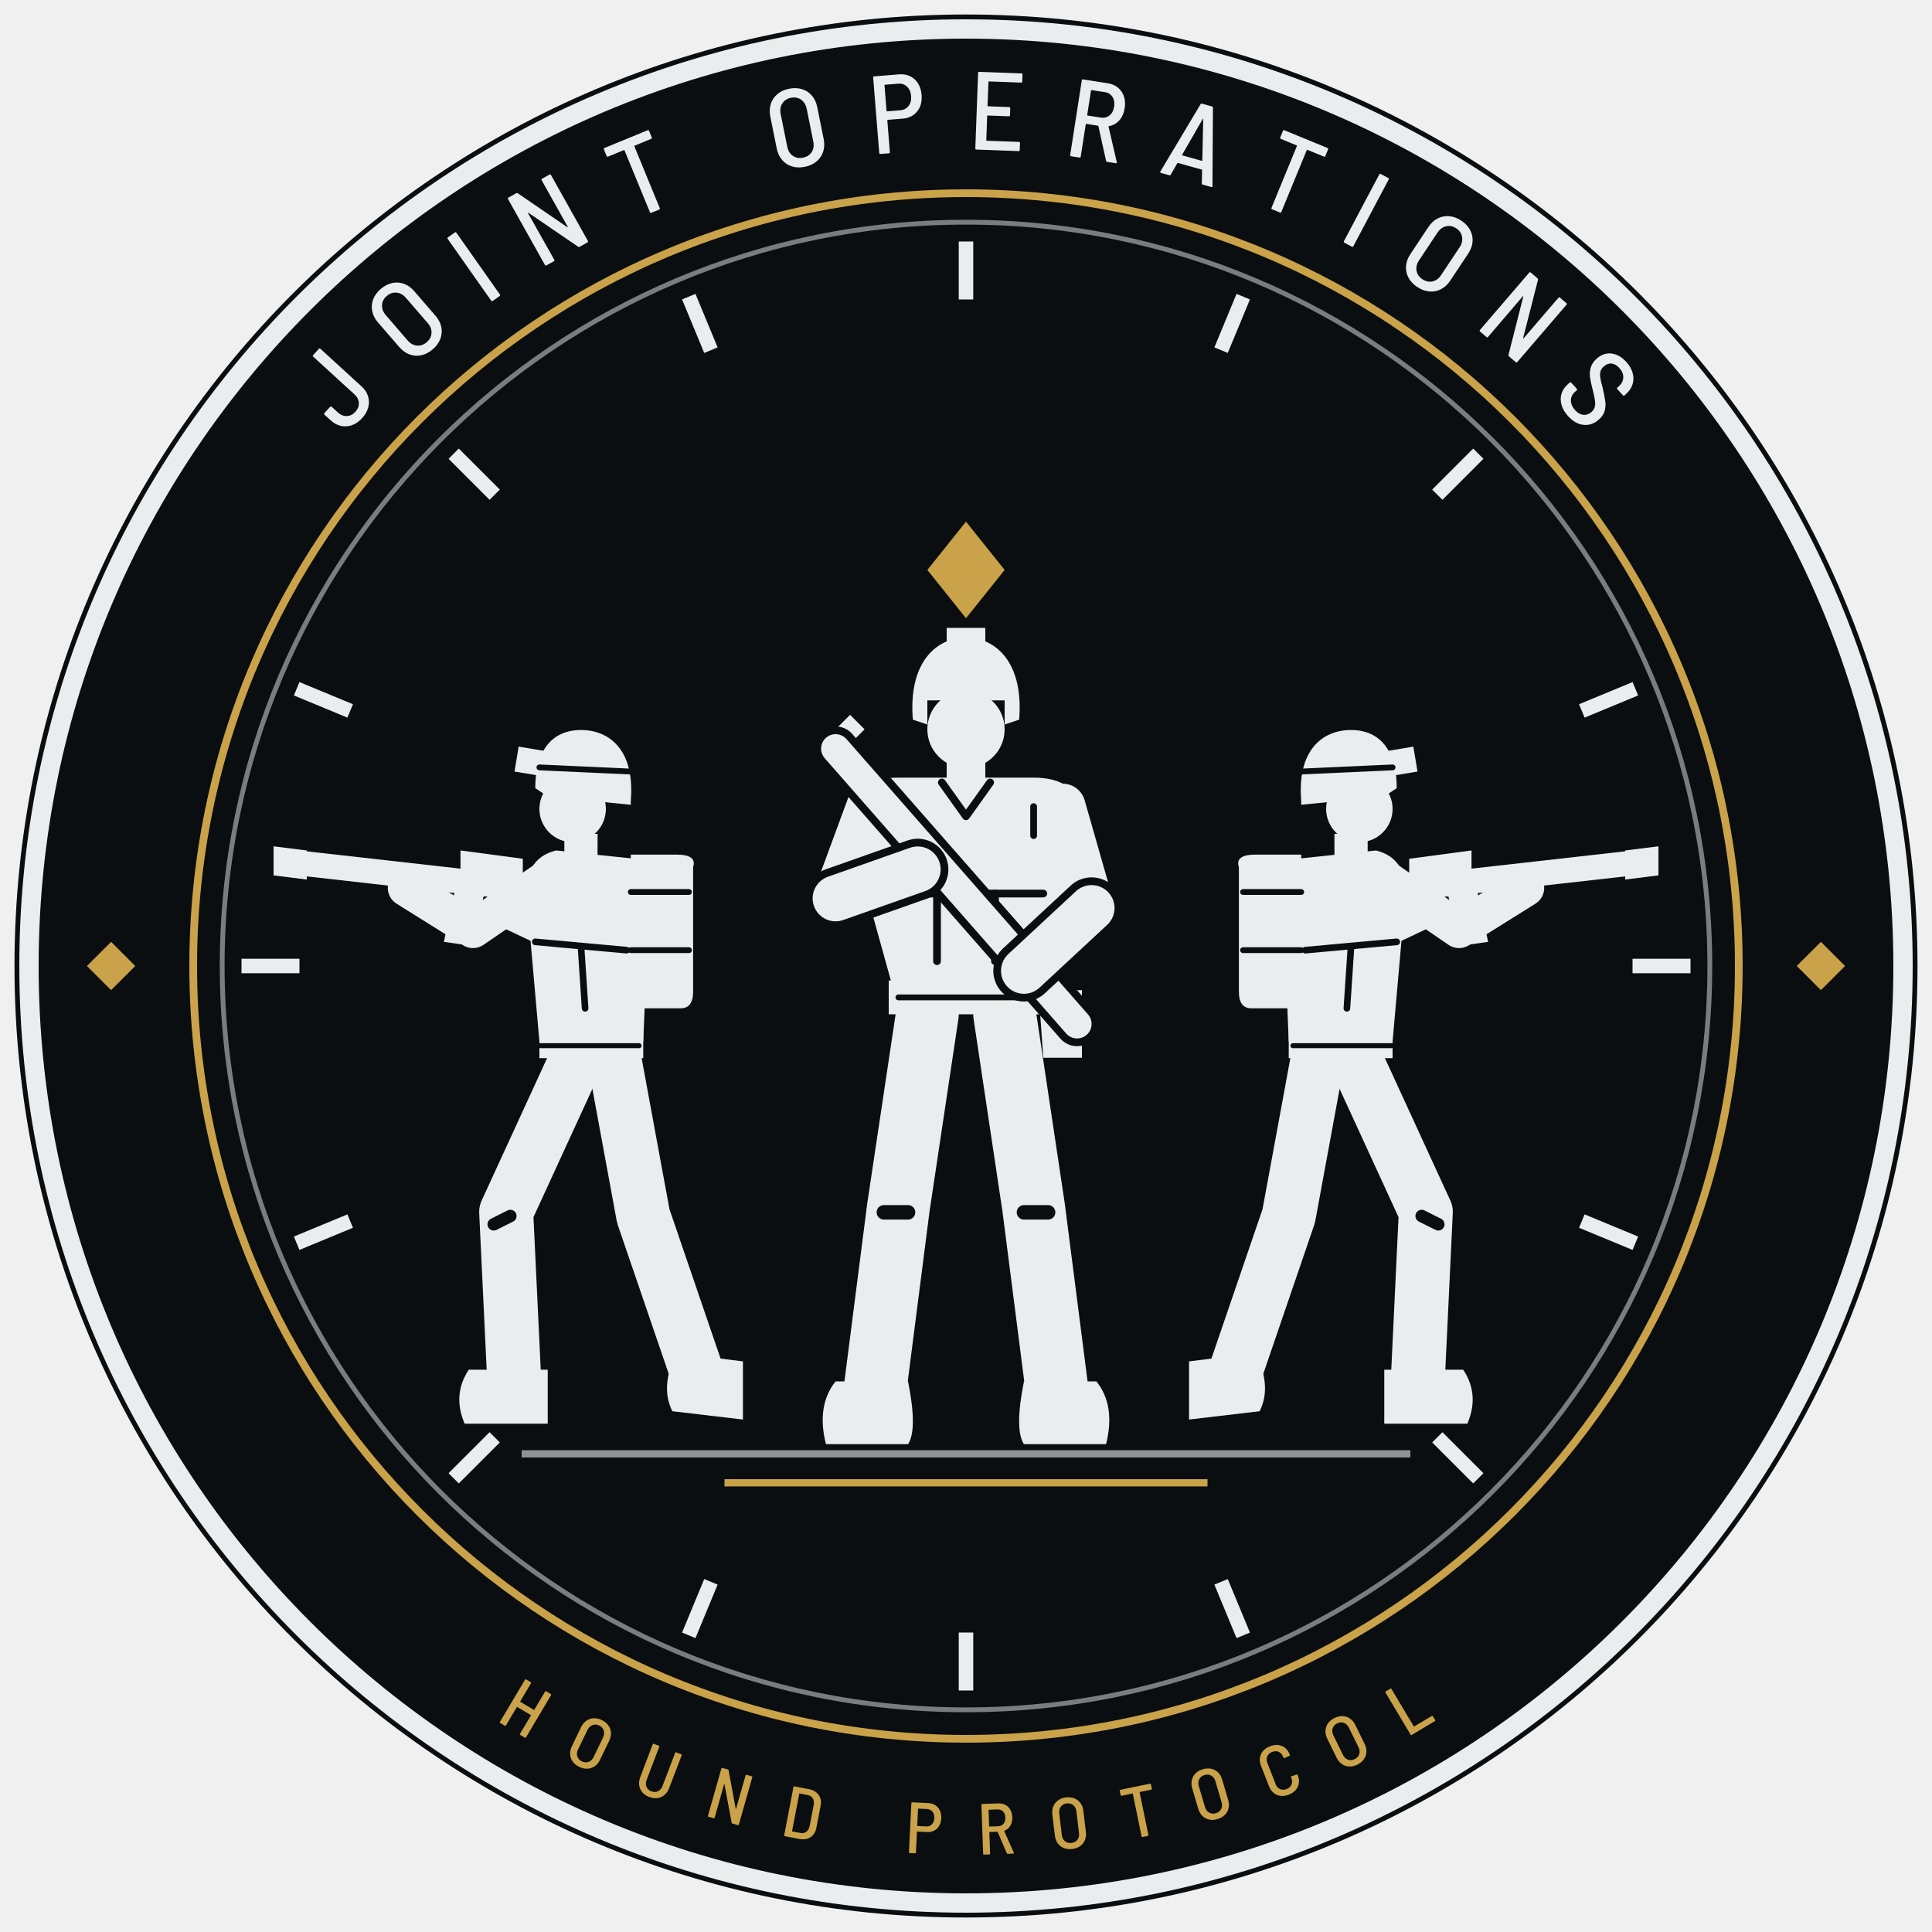
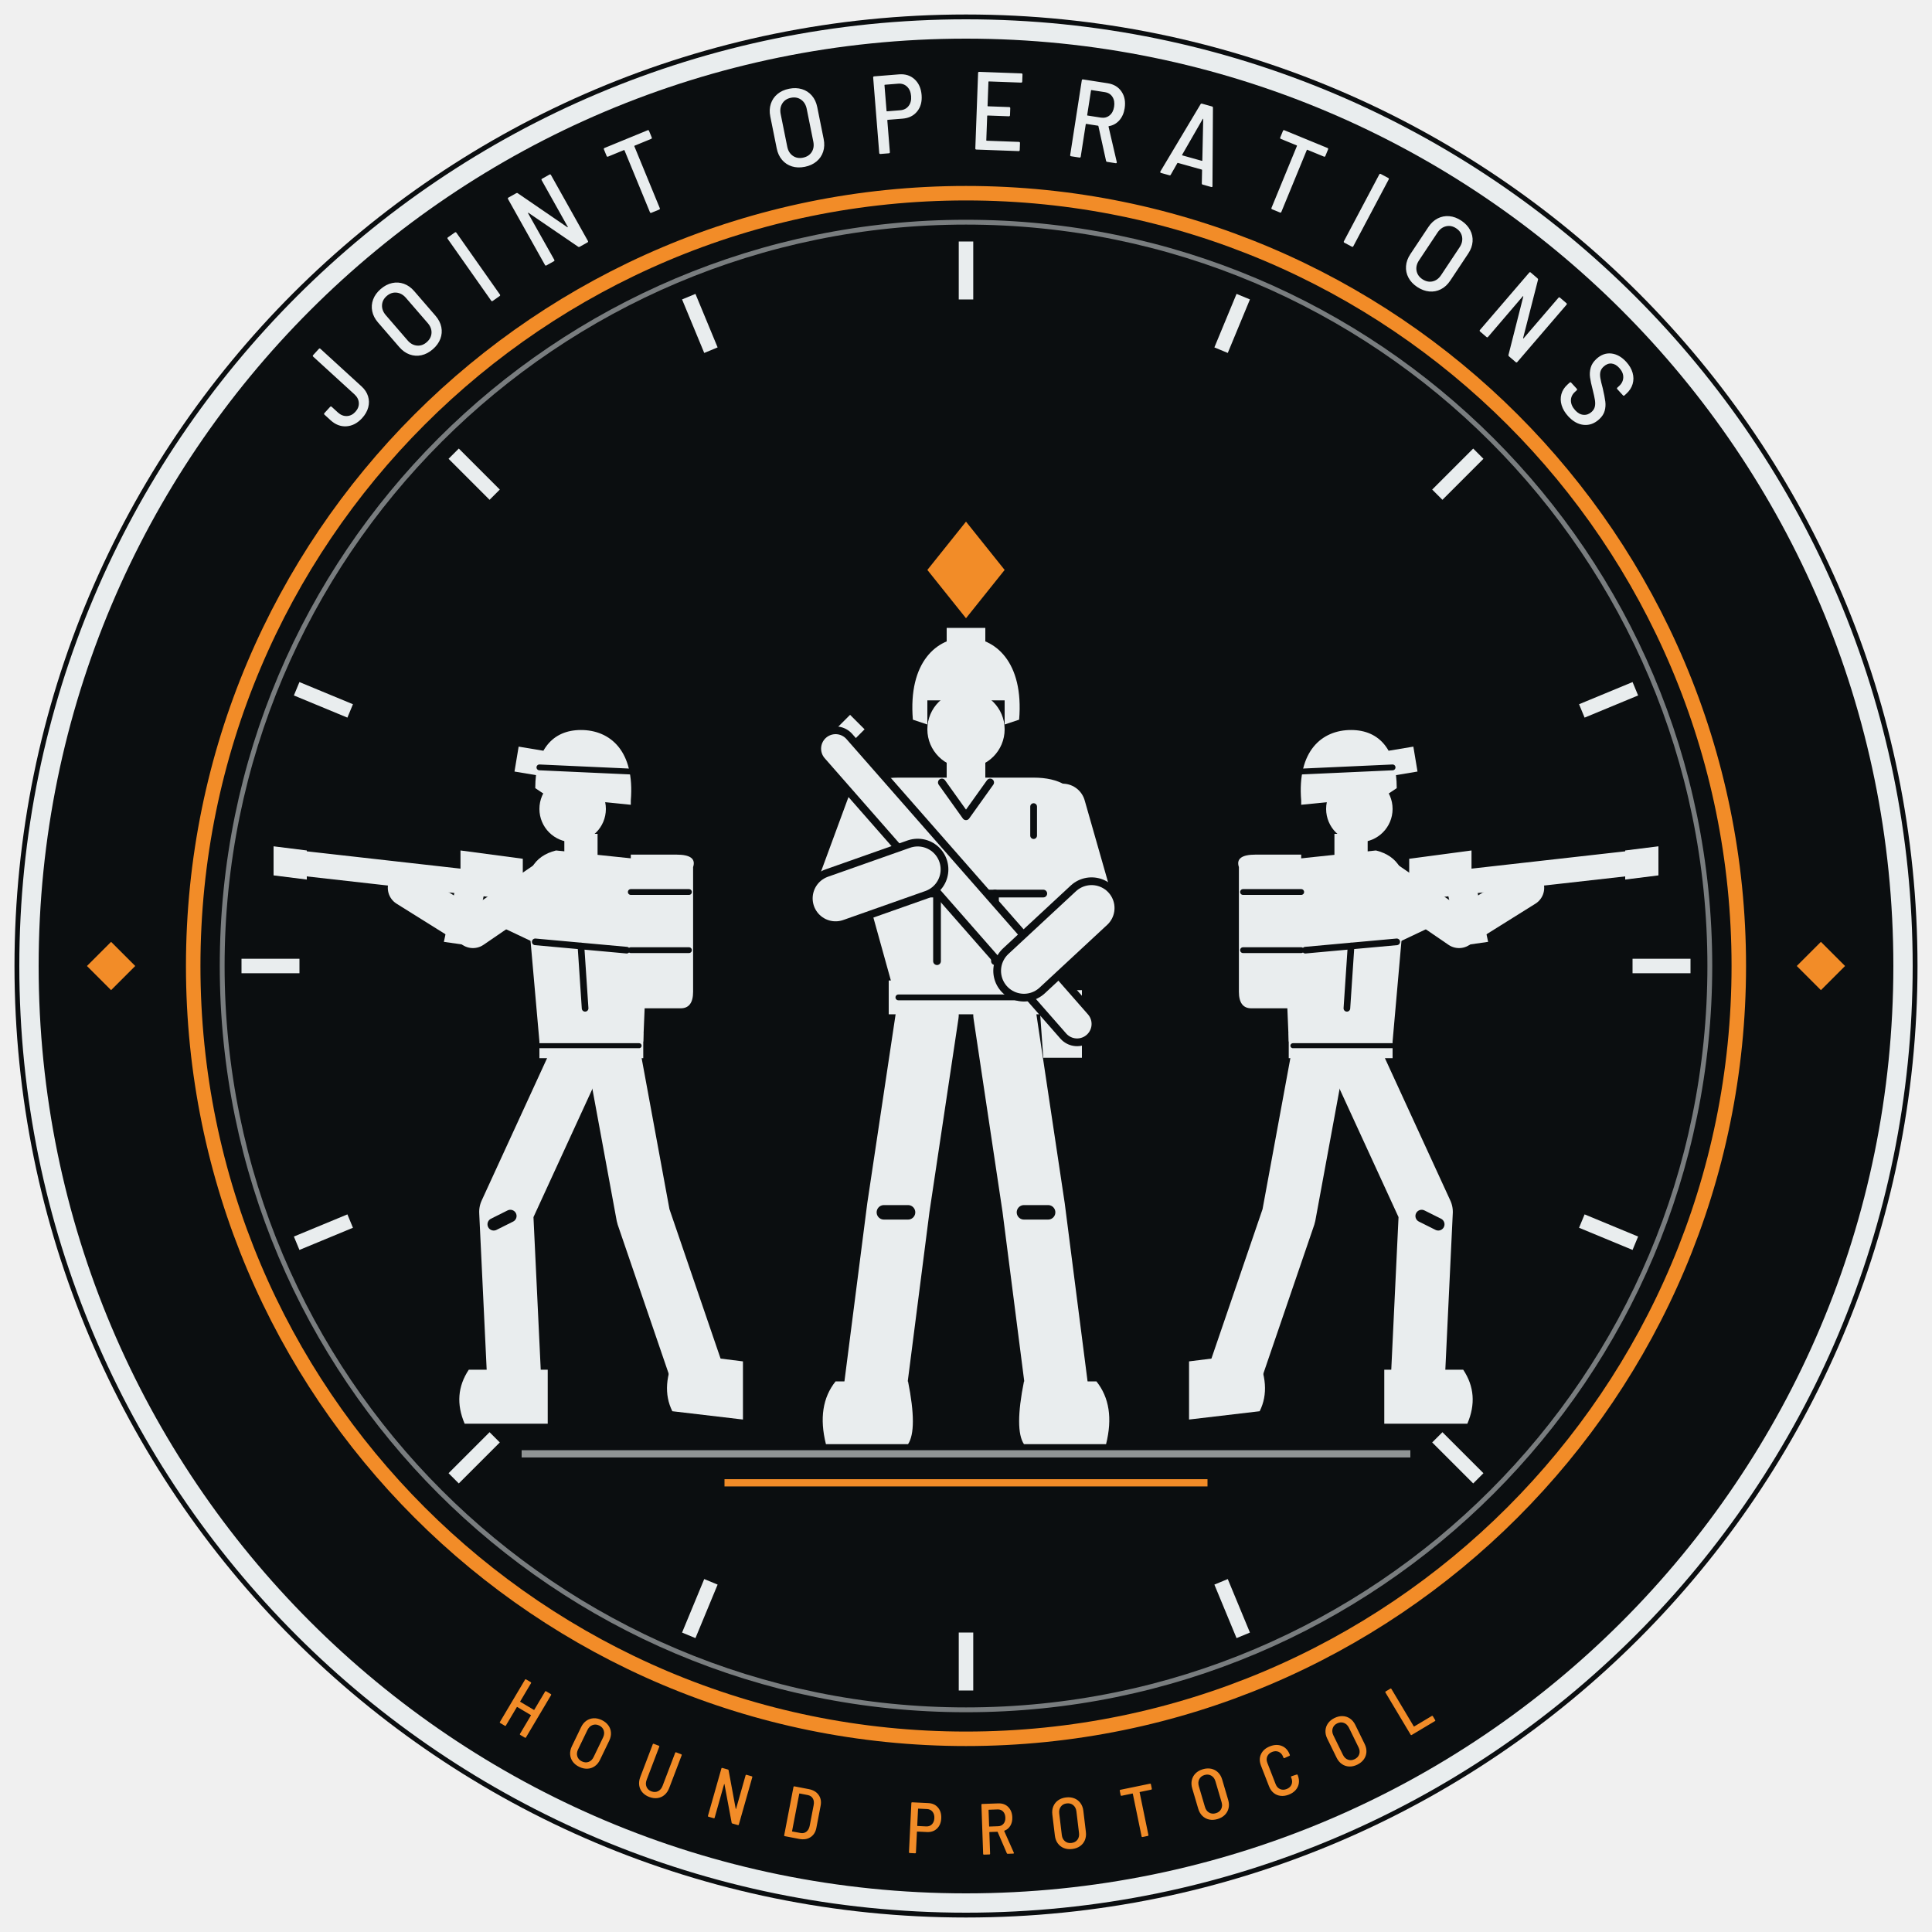
<svg xmlns="http://www.w3.org/2000/svg" viewBox="0 0 400 400" width="400" height="400" role="img" aria-label="Joint Operations">
  <circle cx="200" cy="200" r="197" fill="#0b0e10" />
  <circle cx="200" cy="200" r="194" fill="none" stroke="#e9edee" stroke-width="4" />
-   <circle cx="200" cy="200" r="160" fill="none" stroke="#c9a24a" stroke-width="1.6" />
+   <circle cx="200" cy="200" r="160" fill="none" stroke="#f28c28" stroke-width="3" />
  <circle cx="200" cy="200" r="154" fill="none" stroke="#e9edee" stroke-width="1" stroke-opacity=".5" />
  <line x1="200.00" y1="62.00" x2="200.00" y2="50.00" stroke="#e9edee" stroke-width="3" />
  <line x1="252.81" y1="72.50" x2="257.40" y2="61.42" stroke="#e9edee" stroke-width="3" />
  <line x1="297.58" y1="102.42" x2="306.07" y2="93.93" stroke="#e9edee" stroke-width="3" />
  <line x1="327.50" y1="147.19" x2="338.58" y2="142.60" stroke="#e9edee" stroke-width="3" />
  <line x1="338.00" y1="200.00" x2="350.00" y2="200.00" stroke="#e9edee" stroke-width="3" />
  <line x1="327.50" y1="252.81" x2="338.58" y2="257.40" stroke="#e9edee" stroke-width="3" />
  <line x1="297.58" y1="297.58" x2="306.07" y2="306.07" stroke="#e9edee" stroke-width="3" />
  <line x1="252.81" y1="327.50" x2="257.40" y2="338.58" stroke="#e9edee" stroke-width="3" />
  <line x1="200.00" y1="338.00" x2="200.00" y2="350.00" stroke="#e9edee" stroke-width="3" />
  <line x1="147.19" y1="327.50" x2="142.60" y2="338.58" stroke="#e9edee" stroke-width="3" />
  <line x1="102.42" y1="297.58" x2="93.93" y2="306.07" stroke="#e9edee" stroke-width="3" />
  <line x1="72.50" y1="252.81" x2="61.42" y2="257.40" stroke="#e9edee" stroke-width="3" />
  <line x1="62.00" y1="200.00" x2="50.00" y2="200.00" stroke="#e9edee" stroke-width="3" />
  <line x1="72.50" y1="147.19" x2="61.42" y2="142.60" stroke="#e9edee" stroke-width="3" />
  <line x1="102.42" y1="102.42" x2="93.93" y2="93.93" stroke="#e9edee" stroke-width="3" />
  <line x1="147.19" y1="72.50" x2="142.60" y2="61.42" stroke="#e9edee" stroke-width="3" />
  <path d="M68.455 87.016 67.181 85.853Q67.011 85.697 67.166 85.528L68.346 84.237Q68.501 84.067 68.671 84.222L69.961 85.402Q70.81 86.177 71.809 86.14Q72.809 86.103 73.569 85.271Q74.345 84.423 74.292 83.424Q74.239 82.425 73.39 81.649L64.849 73.845Q64.679 73.69 64.834 73.52L66.013 72.23Q66.169 72.06 66.338 72.215L74.862 80.004Q75.847 80.903 76.199 82.035Q76.551 83.167 76.238 84.345Q75.925 85.523 74.979 86.559Q73.536 88.138 71.742 88.26Q69.949 88.381 68.455 87.016ZM82.67 71.862 78.248 66.746Q77.316 65.667 77.064 64.426Q76.812 63.185 77.257 61.994Q77.702 60.804 78.816 59.841Q79.929 58.878 81.181 58.602Q82.432 58.327 83.624 58.756Q84.815 59.185 85.748 60.264L90.17 65.379Q91.118 66.475 91.37 67.717Q91.622 68.958 91.168 70.156Q90.714 71.354 89.6 72.317Q88.487 73.28 87.244 73.548Q86.002 73.816 84.81 73.387Q83.618 72.958 82.67 71.862ZM88.56 66.893 84.047 61.673Q83.205 60.698 82.105 60.586Q81.004 60.473 80.064 61.285Q79.142 62.082 79.094 63.188Q79.046 64.293 79.889 65.267L84.401 70.488Q85.228 71.445 86.321 71.549Q87.415 71.653 88.337 70.855Q89.276 70.043 89.339 68.955Q89.402 67.867 88.56 66.893ZM101.692 62.248 92.69 49.459Q92.558 49.27 92.746 49.138L94.175 48.132Q94.363 48 94.496 48.188L103.498 60.977Q103.63 61.165 103.442 61.298L102.013 62.304Q101.825 62.436 101.692 62.248ZM112.234 37.001 113.759 36.146Q113.959 36.034 114.072 36.234L121.717 49.878Q121.83 50.079 121.629 50.191L120.024 51.091Q119.843 51.192 119.704 51.085L109.416 44.064Q109.353 44.046 109.323 44.063Q109.293 44.08 109.327 44.14L114.755 53.78Q114.867 53.98 114.667 54.093L113.142 54.947Q112.941 55.06 112.829 54.859L105.183 41.215Q105.071 41.014 105.271 40.902L106.877 40.003Q107.057 39.901 107.196 40.008L117.465 47.041Q117.527 47.059 117.557 47.042Q117.587 47.025 117.554 46.965L112.146 37.314Q112.033 37.113 112.234 37.001ZM134.376 27.096 134.935 28.457Q135.023 28.67 134.81 28.757L131.385 30.165Q131.3 30.2 131.335 30.285L136.6 43.092Q136.687 43.304 136.475 43.392L134.858 44.056Q134.645 44.144 134.558 43.931L129.293 31.125Q129.258 31.04 129.173 31.075L125.897 32.422Q125.684 32.509 125.597 32.296L125.037 30.935Q124.95 30.722 125.162 30.635L134.076 26.971Q134.288 26.883 134.376 27.096ZM160.814 30.737 159.478 24.108Q159.196 22.71 159.587 21.505Q159.977 20.3 160.95 19.482Q161.924 18.664 163.367 18.374Q164.81 18.083 166.035 18.458Q167.26 18.832 168.087 19.792Q168.914 20.751 169.196 22.149L170.532 28.778Q170.818 30.198 170.427 31.403Q170.037 32.608 169.052 33.428Q168.068 34.249 166.625 34.539Q165.182 34.83 163.968 34.453Q162.754 34.076 161.927 33.117Q161.1 32.157 160.814 30.737ZM168.385 29.304 167.022 22.54Q166.767 21.278 165.864 20.639Q164.961 20 163.744 20.245Q162.549 20.486 161.964 21.425Q161.379 22.364 161.633 23.627L162.997 30.391Q163.247 31.631 164.148 32.259Q165.048 32.886 166.243 32.646Q167.461 32.4 168.05 31.484Q168.64 30.567 168.385 29.304ZM190.809 19.68Q190.973 21.72 189.893 23.064Q188.813 24.409 186.864 24.565L183.792 24.812Q183.7 24.82 183.708 24.912L184.237 31.491Q184.255 31.721 184.026 31.739L182.284 31.879Q182.054 31.897 182.036 31.668L180.781 16.056Q180.762 15.826 180.991 15.808L186.127 15.395Q188.076 15.238 189.359 16.416Q190.642 17.593 190.809 19.68ZM188.635 19.901Q188.534 18.64 187.796 17.937Q187.059 17.235 185.959 17.324L183.208 17.545Q183.116 17.552 183.123 17.644L183.551 22.963Q183.558 23.055 183.65 23.047L186.401 22.826Q187.502 22.737 188.118 21.938Q188.734 21.139 188.635 19.901ZM211.405 17.104 204.74 16.86Q204.648 16.856 204.645 16.948L204.463 21.913Q204.459 22.005 204.551 22.008L208.941 22.169Q209.171 22.178 209.163 22.407L209.11 23.855Q209.101 24.085 208.871 24.077L204.481 23.916Q204.389 23.913 204.386 24.005L204.202 29.038Q204.198 29.13 204.29 29.134L210.956 29.378Q211.186 29.386 211.177 29.616L211.124 31.064Q211.116 31.294 210.886 31.285L202.152 30.965Q201.922 30.957 201.93 30.727L202.503 15.098Q202.511 14.868 202.741 14.876L211.475 15.196Q211.705 15.205 211.697 15.434L211.644 16.882Q211.635 17.112 211.405 17.104ZM228.995 33.291 227.412 26.109Q227.4 26.037 227.331 26.027L224.9 25.649Q224.809 25.634 224.795 25.725L223.753 32.43Q223.717 32.657 223.49 32.622L221.763 32.353Q221.535 32.318 221.571 32.091L223.973 16.636Q224.008 16.409 224.235 16.444L229.326 17.236Q231.235 17.532 232.2 18.963Q233.165 20.393 232.851 22.415Q232.614 23.938 231.74 24.92Q230.866 25.901 229.575 26.119Q229.503 26.131 229.512 26.226L231.214 33.543L231.223 33.638Q231.194 33.819 230.99 33.788L229.217 33.512Q229.035 33.484 228.995 33.291ZM225.883 18.725 225.091 23.816Q225.077 23.907 225.168 23.921L227.918 24.349Q228.964 24.511 229.723 23.896Q230.482 23.281 230.665 22.099Q230.852 20.894 230.329 20.068Q229.806 19.242 228.738 19.076L225.988 18.649Q225.897 18.635 225.883 18.725ZM248.823 37.956 248.878 35.2Q248.875 35.128 248.786 35.103L243.891 33.733Q243.781 33.702 243.762 33.768L242.4 36.157Q242.322 36.35 242.101 36.288L240.373 35.805Q240.263 35.774 240.226 35.692Q240.189 35.61 240.242 35.505L248.557 21.592Q248.657 21.405 248.856 21.461L250.938 22.044Q251.137 22.099 251.126 22.311L251.028 38.525L251.032 38.598Q250.982 38.775 250.761 38.713L249.011 38.223Q248.812 38.167 248.823 37.956ZM244.806 32.173 248.814 33.296Q248.859 33.308 248.901 33.284Q248.944 33.26 248.928 33.232L249.113 24.638Q249.103 24.587 249.081 24.581Q249.059 24.575 249.024 24.613L244.742 32.06Q244.713 32.076 244.737 32.118Q244.761 32.161 244.806 32.173ZM274.963 30.935 274.403 32.296Q274.316 32.509 274.103 32.422L270.678 31.014Q270.593 30.979 270.558 31.064L265.293 43.87Q265.206 44.083 264.993 43.995L263.376 43.33Q263.164 43.243 263.251 43.03L268.516 30.224Q268.551 30.139 268.466 30.104L265.19 28.757Q264.977 28.67 265.065 28.457L265.624 27.096Q265.712 26.883 265.924 26.971L274.838 30.635Q275.05 30.722 274.963 30.935ZM278.243 49.94 285.564 36.119Q285.672 35.916 285.875 36.024L287.42 36.842Q287.623 36.949 287.515 37.153L280.194 50.973Q280.086 51.177 279.883 51.069L278.338 50.251Q278.135 50.143 278.243 49.94ZM291.999 52.617 295.742 46.986Q296.532 45.798 297.66 45.222Q298.788 44.647 300.055 44.757Q301.321 44.867 302.547 45.681Q303.773 46.496 304.374 47.628Q304.975 48.759 304.881 50.022Q304.787 51.285 303.998 52.473L300.255 58.105Q299.453 59.311 298.324 59.887Q297.196 60.463 295.92 60.346Q294.644 60.23 293.418 59.415Q292.192 58.6 291.601 57.475Q291.009 56.35 291.103 55.087Q291.197 53.824 291.999 52.617ZM298.365 56.959 302.185 51.212Q302.898 50.14 302.711 49.049Q302.525 47.959 301.49 47.271Q300.475 46.596 299.397 46.847Q298.32 47.097 297.607 48.17L293.787 53.916Q293.087 54.969 293.28 56.05Q293.473 57.131 294.488 57.806Q295.522 58.494 296.587 58.263Q297.652 58.032 298.365 56.959ZM322.981 61.626 324.307 62.765Q324.481 62.915 324.332 63.089L314.14 74.953Q313.99 75.127 313.816 74.977L312.42 73.778Q312.263 73.643 312.316 73.476L315.38 61.403Q315.375 61.338 315.349 61.316Q315.323 61.293 315.278 61.345L308.086 69.752Q307.936 69.927 307.762 69.777L306.436 68.638Q306.261 68.488 306.411 68.313L316.603 56.45Q316.753 56.275 316.927 56.425L318.323 57.624Q318.48 57.759 318.427 57.926L315.345 69.985Q315.35 70.05 315.377 70.072Q315.403 70.095 315.448 70.042L322.657 61.65Q322.807 61.476 322.981 61.626ZM324.52 79.634 324.978 79.215Q325.148 79.06 325.303 79.23L326.451 80.486Q326.606 80.656 326.436 80.811L326.063 81.152Q325.231 81.913 325.241 82.947Q325.252 83.981 326.136 84.949Q326.927 85.815 327.852 85.889Q328.776 85.963 329.541 85.265Q330.05 84.8 330.191 84.204Q330.332 83.608 330.212 82.829Q330.092 82.05 329.747 80.684Q329.344 79.151 329.202 78.144Q329.06 77.136 329.333 76.139Q329.606 75.142 330.523 74.304Q331.949 73.001 333.618 73.19Q335.286 73.379 336.698 74.924Q337.675 75.994 338.012 77.181Q338.35 78.369 338.022 79.494Q337.695 80.619 336.727 81.503L336.336 81.86Q336.166 82.015 336.011 81.845L334.848 80.572Q334.693 80.402 334.862 80.247L335.219 79.921Q336.051 79.161 336.081 78.136Q336.111 77.112 335.257 76.178Q334.497 75.346 333.646 75.267Q332.795 75.188 332.014 75.902Q331.505 76.367 331.357 76.922Q331.21 77.477 331.331 78.24Q331.451 79.002 331.829 80.37Q332.237 82.147 332.363 83.138Q332.49 84.128 332.227 85.069Q331.965 86.009 331.099 86.801Q329.639 88.135 327.897 87.967Q326.154 87.799 324.665 86.169Q323.672 85.082 323.318 83.894Q322.965 82.706 323.267 81.604Q323.569 80.503 324.52 79.634Z" fill="#e9edee" />
-   <path d="M113.065 350.16 114.046 350.742Q114.175 350.818 114.098 350.947L108.893 359.719Q108.817 359.848 108.688 359.772L107.707 359.19Q107.578 359.114 107.655 358.985L109.92 355.166Q109.951 355.115 109.899 355.084L107.087 353.415Q107.036 353.385 107.005 353.436L104.739 357.255Q104.663 357.384 104.534 357.307L103.553 356.725Q103.424 356.649 103.501 356.52L108.706 347.748Q108.782 347.619 108.911 347.695L109.892 348.277Q110.021 348.354 109.944 348.483L107.701 352.262Q107.671 352.314 107.722 352.345L110.535 354.013Q110.586 354.044 110.617 353.992L112.86 350.213Q112.936 350.084 113.065 350.16ZM118.4 361.544 120.317 357.573Q120.722 356.736 121.399 356.263Q122.077 355.791 122.905 355.749Q123.733 355.708 124.598 356.125Q125.462 356.543 125.951 357.22Q126.44 357.898 126.492 358.722Q126.543 359.547 126.139 360.384L124.222 364.356Q123.811 365.207 123.133 365.679Q122.455 366.151 121.62 366.189Q120.786 366.228 119.921 365.81Q119.057 365.393 118.574 364.719Q118.092 364.044 118.04 363.22Q117.989 362.395 118.4 361.544ZM122.899 363.783 124.855 359.731Q125.221 358.975 125.003 358.287Q124.786 357.599 124.056 357.246Q123.34 356.901 122.666 357.158Q121.992 357.416 121.627 358.172L119.67 362.225Q119.312 362.968 119.532 363.649Q119.753 364.33 120.469 364.676Q121.198 365.028 121.866 364.784Q122.533 364.54 122.899 363.783ZM132.567 367.903 135.153 361.119Q135.207 360.979 135.347 361.033L136.412 361.439Q136.552 361.492 136.499 361.632L133.881 368.5Q133.582 369.285 133.853 369.942Q134.124 370.6 134.853 370.877Q135.596 371.161 136.236 370.851Q136.875 370.541 137.175 369.756L139.793 362.888Q139.846 362.748 139.986 362.801L141.052 363.207Q141.192 363.261 141.138 363.401L138.552 370.185Q138.21 371.082 137.58 371.62Q136.949 372.158 136.128 372.27Q135.306 372.383 134.409 372.041Q133.526 371.704 132.988 371.074Q132.45 370.443 132.338 369.622Q132.225 368.8 132.567 367.903ZM154.554 367.455 155.65 367.766Q155.795 367.807 155.754 367.951L152.967 377.763Q152.926 377.907 152.782 377.867L151.627 377.539Q151.497 377.502 151.483 377.388L149.993 369.403Q149.972 369.366 149.951 369.359Q149.929 369.353 149.917 369.397L147.96 376.341Q147.919 376.485 147.775 376.444L146.678 376.133Q146.534 376.092 146.575 375.948L149.361 366.136Q149.402 365.991 149.547 366.032L150.701 366.36Q150.831 366.397 150.846 366.511L152.321 374.492Q152.342 374.529 152.363 374.535Q152.385 374.542 152.397 374.498L154.368 367.558Q154.409 367.414 154.554 367.455ZM162.357 379.98 164.282 369.963Q164.31 369.816 164.457 369.844L167.448 370.419Q168.818 370.682 169.485 371.62Q170.153 372.558 169.903 373.854L169.02 378.45Q168.771 379.746 167.804 380.37Q166.836 380.994 165.466 380.73L162.476 380.156Q162.328 380.127 162.357 379.98ZM164.036 379.188 165.733 379.499Q166.44 379.634 166.952 379.236Q167.464 378.838 167.634 378.031L168.461 373.73Q168.62 372.905 168.284 372.344Q167.949 371.783 167.227 371.644L165.548 371.322Q165.489 371.31 165.478 371.369L163.989 379.118Q163.978 379.176 164.036 379.188ZM194.873 376.474Q194.808 377.808 193.997 378.587Q193.186 379.366 191.912 379.304L189.904 379.206Q189.845 379.203 189.842 379.263L189.633 383.563Q189.625 383.713 189.475 383.706L188.337 383.65Q188.187 383.643 188.194 383.493L188.69 373.29Q188.698 373.14 188.847 373.148L192.203 373.311Q193.477 373.373 194.208 374.242Q194.939 375.111 194.873 376.474ZM193.448 376.435Q193.488 375.611 193.07 375.095Q192.652 374.579 191.933 374.544L190.135 374.457Q190.075 374.454 190.073 374.514L189.904 377.99Q189.901 378.05 189.961 378.053L191.758 378.14Q192.478 378.175 192.943 377.709Q193.409 377.244 193.448 376.435ZM208.453 383.696 206.557 379.29Q206.541 379.246 206.496 379.247L204.892 379.304Q204.832 379.306 204.834 379.366L204.989 383.788Q204.995 383.938 204.845 383.943L203.705 383.984Q203.555 383.989 203.55 383.839L203.191 373.645Q203.186 373.495 203.336 373.49L206.694 373.372Q207.953 373.328 208.747 374.125Q209.54 374.923 209.587 376.257Q209.623 377.261 209.183 377.997Q208.744 378.733 207.944 379.031Q207.899 379.048 207.916 379.107L209.905 383.585L209.922 383.645Q209.927 383.765 209.792 383.769L208.622 383.81Q208.502 383.815 208.453 383.696ZM204.671 374.749 204.789 378.107Q204.791 378.167 204.851 378.165L206.665 378.101Q207.355 378.076 207.766 377.589Q208.176 377.102 208.149 376.322Q208.121 375.528 207.684 375.063Q207.247 374.598 206.543 374.623L204.729 374.687Q204.669 374.689 204.671 374.749ZM218.402 380.046 217.875 375.668Q217.764 374.744 218.08 373.981Q218.396 373.218 219.071 372.736Q219.746 372.255 220.699 372.14Q221.652 372.025 222.429 372.332Q223.206 372.639 223.694 373.305Q224.183 373.972 224.294 374.895L224.82 379.274Q224.933 380.212 224.617 380.975Q224.301 381.738 223.619 382.221Q222.937 382.703 221.984 382.818Q221.03 382.933 220.261 382.625Q219.491 382.317 219.003 381.651Q218.515 380.984 218.402 380.046ZM223.398 379.505 222.86 375.038Q222.76 374.204 222.206 373.741Q221.652 373.279 220.847 373.376Q220.058 373.471 219.629 374.051Q219.201 374.632 219.301 375.466L219.839 379.934Q219.937 380.753 220.49 381.207Q221.044 381.662 221.833 381.567Q222.637 381.47 223.068 380.905Q223.498 380.339 223.398 379.505ZM238.281 369.41 238.475 370.35Q238.505 370.497 238.358 370.527L235.993 371.015Q235.934 371.027 235.946 371.086L237.769 379.93Q237.799 380.077 237.652 380.107L236.536 380.337Q236.389 380.368 236.359 380.221L234.536 371.377Q234.524 371.318 234.465 371.33L232.202 371.796Q232.055 371.827 232.025 371.68L231.831 370.739Q231.801 370.592 231.948 370.562L238.104 369.293Q238.25 369.263 238.281 369.41ZM248.081 374.481 246.833 370.251Q246.57 369.359 246.755 368.554Q246.94 367.748 247.525 367.161Q248.11 366.574 249.031 366.303Q249.952 366.031 250.769 366.204Q251.587 366.378 252.179 366.954Q252.771 367.53 253.034 368.422L254.281 372.652Q254.549 373.558 254.364 374.363Q254.179 375.168 253.587 375.758Q252.994 376.347 252.073 376.618Q251.153 376.89 250.342 376.714Q249.532 376.539 248.94 375.963Q248.348 375.387 248.081 374.481ZM252.917 373.117 251.644 368.8Q251.407 367.995 250.783 367.631Q250.16 367.268 249.383 367.497Q248.621 367.722 248.294 368.365Q247.968 369.009 248.206 369.815L249.479 374.131Q249.712 374.922 250.333 375.278Q250.954 375.635 251.717 375.41Q252.494 375.181 252.824 374.552Q253.155 373.922 252.917 373.117ZM262.744 369.854 261.074 365.563Q260.568 364.263 261.083 363.169Q261.599 362.074 262.941 361.552Q264.283 361.03 265.393 361.483Q266.503 361.936 266.998 363.208L267.042 363.32Q267.069 363.39 267.043 363.448Q267.017 363.506 266.962 363.528L265.921 363.998Q265.781 364.052 265.727 363.912L265.645 363.703Q265.362 362.976 264.741 362.702Q264.119 362.429 263.392 362.712Q262.666 362.995 262.385 363.619Q262.105 364.244 262.388 364.97L264.119 369.415Q264.402 370.142 265.03 370.413Q265.659 370.683 266.385 370.4Q267.112 370.117 267.385 369.496Q267.659 368.874 267.376 368.148L267.299 367.952Q267.245 367.812 267.385 367.758L268.469 367.4Q268.609 367.346 268.663 367.485L268.701 367.583Q269.028 368.422 268.908 369.209Q268.788 369.996 268.253 370.607Q267.718 371.218 266.837 371.56Q265.956 371.903 265.14 371.811Q264.323 371.718 263.7 371.212Q263.076 370.707 262.744 369.854ZM276.728 363.915 274.788 359.955Q274.378 359.119 274.425 358.295Q274.472 357.47 274.95 356.793Q275.428 356.116 276.291 355.693Q277.153 355.271 277.987 355.304Q278.822 355.338 279.503 355.806Q280.183 356.274 280.593 357.109L282.534 361.069Q282.95 361.918 282.903 362.743Q282.856 363.567 282.371 364.248Q281.886 364.928 281.024 365.351Q280.162 365.773 279.334 365.736Q278.505 365.7 277.825 365.231Q277.144 364.763 276.728 363.915ZM281.267 361.757 279.287 357.716Q278.917 356.962 278.241 356.708Q277.566 356.455 276.838 356.811Q276.125 357.161 275.911 357.85Q275.698 358.54 276.067 359.294L278.048 363.335Q278.411 364.075 279.083 364.322Q279.755 364.569 280.469 364.219Q281.197 363.863 281.417 363.187Q281.637 362.511 281.267 361.757ZM292.065 359.159 286.834 350.402Q286.757 350.273 286.886 350.197L287.865 349.612Q287.993 349.535 288.07 349.664L292.709 357.429Q292.739 357.48 292.791 357.45L296.448 355.265Q296.577 355.188 296.654 355.317L297.138 356.128Q297.215 356.257 297.087 356.334L292.27 359.211Q292.142 359.288 292.065 359.159Z" fill="#c9a24a" />
-   <polygon points="18.0,200 23.0,195 28.0,200 23.0,205" fill="#c9a24a" />
-   <polygon points="372.0,200 377.0,195 382.0,200 377.0,205" fill="#c9a24a" />
+   <path d="M113.065 350.16 114.046 350.742Q114.175 350.818 114.098 350.947L108.893 359.719Q108.817 359.848 108.688 359.772L107.707 359.19Q107.578 359.114 107.655 358.985L109.92 355.166Q109.951 355.115 109.899 355.084L107.087 353.415Q107.036 353.385 107.005 353.436L104.739 357.255Q104.663 357.384 104.534 357.307L103.553 356.725Q103.424 356.649 103.501 356.52L108.706 347.748Q108.782 347.619 108.911 347.695L109.892 348.277Q110.021 348.354 109.944 348.483L107.701 352.262Q107.671 352.314 107.722 352.345L110.535 354.013Q110.586 354.044 110.617 353.992L112.86 350.213Q112.936 350.084 113.065 350.16ZM118.4 361.544 120.317 357.573Q120.722 356.736 121.399 356.263Q122.077 355.791 122.905 355.749Q123.733 355.708 124.598 356.125Q125.462 356.543 125.951 357.22Q126.44 357.898 126.492 358.722Q126.543 359.547 126.139 360.384L124.222 364.356Q123.811 365.207 123.133 365.679Q122.455 366.151 121.62 366.189Q120.786 366.228 119.921 365.81Q119.057 365.393 118.574 364.719Q118.092 364.044 118.04 363.22Q117.989 362.395 118.4 361.544ZM122.899 363.783 124.855 359.731Q125.221 358.975 125.003 358.287Q124.786 357.599 124.056 357.246Q123.34 356.901 122.666 357.158Q121.992 357.416 121.627 358.172L119.67 362.225Q119.312 362.968 119.532 363.649Q119.753 364.33 120.469 364.676Q121.198 365.028 121.866 364.784Q122.533 364.54 122.899 363.783ZM132.567 367.903 135.153 361.119Q135.207 360.979 135.347 361.033L136.412 361.439Q136.552 361.492 136.499 361.632L133.881 368.5Q133.582 369.285 133.853 369.942Q134.124 370.6 134.853 370.877Q135.596 371.161 136.236 370.851Q136.875 370.541 137.175 369.756L139.793 362.888Q139.846 362.748 139.986 362.801L141.052 363.207Q141.192 363.261 141.138 363.401L138.552 370.185Q138.21 371.082 137.58 371.62Q136.949 372.158 136.128 372.27Q135.306 372.383 134.409 372.041Q133.526 371.704 132.988 371.074Q132.45 370.443 132.338 369.622Q132.225 368.8 132.567 367.903ZM154.554 367.455 155.65 367.766Q155.795 367.807 155.754 367.951L152.967 377.763Q152.926 377.907 152.782 377.867L151.627 377.539Q151.497 377.502 151.483 377.388L149.993 369.403Q149.972 369.366 149.951 369.359Q149.929 369.353 149.917 369.397L147.96 376.341Q147.919 376.485 147.775 376.444L146.678 376.133Q146.534 376.092 146.575 375.948L149.361 366.136Q149.402 365.991 149.547 366.032L150.701 366.36Q150.831 366.397 150.846 366.511L152.321 374.492Q152.342 374.529 152.363 374.535Q152.385 374.542 152.397 374.498L154.368 367.558Q154.409 367.414 154.554 367.455ZM162.357 379.98 164.282 369.963Q164.31 369.816 164.457 369.844L167.448 370.419Q168.818 370.682 169.485 371.62Q170.153 372.558 169.903 373.854L169.02 378.45Q168.771 379.746 167.804 380.37Q166.836 380.994 165.466 380.73L162.476 380.156Q162.328 380.127 162.357 379.98ZM164.036 379.188 165.733 379.499Q166.44 379.634 166.952 379.236Q167.464 378.838 167.634 378.031L168.461 373.73Q168.62 372.905 168.284 372.344Q167.949 371.783 167.227 371.644L165.548 371.322Q165.489 371.31 165.478 371.369L163.989 379.118Q163.978 379.176 164.036 379.188ZM194.873 376.474Q194.808 377.808 193.997 378.587Q193.186 379.366 191.912 379.304L189.904 379.206Q189.845 379.203 189.842 379.263L189.633 383.563Q189.625 383.713 189.475 383.706L188.337 383.65Q188.187 383.643 188.194 383.493L188.69 373.29Q188.698 373.14 188.847 373.148L192.203 373.311Q193.477 373.373 194.208 374.242Q194.939 375.111 194.873 376.474ZM193.448 376.435Q193.488 375.611 193.07 375.095Q192.652 374.579 191.933 374.544L190.135 374.457Q190.075 374.454 190.073 374.514L189.904 377.99Q189.901 378.05 189.961 378.053L191.758 378.14Q192.478 378.175 192.943 377.709Q193.409 377.244 193.448 376.435ZM208.453 383.696 206.557 379.29Q206.541 379.246 206.496 379.247L204.892 379.304Q204.832 379.306 204.834 379.366L204.989 383.788Q204.995 383.938 204.845 383.943L203.705 383.984Q203.555 383.989 203.55 383.839L203.191 373.645Q203.186 373.495 203.336 373.49L206.694 373.372Q207.953 373.328 208.747 374.125Q209.54 374.923 209.587 376.257Q209.623 377.261 209.183 377.997Q208.744 378.733 207.944 379.031Q207.899 379.048 207.916 379.107L209.905 383.585L209.922 383.645Q209.927 383.765 209.792 383.769L208.622 383.81Q208.502 383.815 208.453 383.696ZM204.671 374.749 204.789 378.107Q204.791 378.167 204.851 378.165L206.665 378.101Q207.355 378.076 207.766 377.589Q208.176 377.102 208.149 376.322Q208.121 375.528 207.684 375.063Q207.247 374.598 206.543 374.623L204.729 374.687Q204.669 374.689 204.671 374.749ZM218.402 380.046 217.875 375.668Q217.764 374.744 218.08 373.981Q218.396 373.218 219.071 372.736Q219.746 372.255 220.699 372.14Q221.652 372.025 222.429 372.332Q223.206 372.639 223.694 373.305Q224.183 373.972 224.294 374.895L224.82 379.274Q224.933 380.212 224.617 380.975Q224.301 381.738 223.619 382.221Q222.937 382.703 221.984 382.818Q221.03 382.933 220.261 382.625Q219.491 382.317 219.003 381.651Q218.515 380.984 218.402 380.046ZM223.398 379.505 222.86 375.038Q222.76 374.204 222.206 373.741Q221.652 373.279 220.847 373.376Q220.058 373.471 219.629 374.051Q219.201 374.632 219.301 375.466L219.839 379.934Q219.937 380.753 220.49 381.207Q221.044 381.662 221.833 381.567Q222.637 381.47 223.068 380.905Q223.498 380.339 223.398 379.505ZM238.281 369.41 238.475 370.35Q238.505 370.497 238.358 370.527L235.993 371.015Q235.934 371.027 235.946 371.086L237.769 379.93Q237.799 380.077 237.652 380.107L236.536 380.337Q236.389 380.368 236.359 380.221L234.536 371.377Q234.524 371.318 234.465 371.33L232.202 371.796Q232.055 371.827 232.025 371.68L231.831 370.739Q231.801 370.592 231.948 370.562L238.104 369.293Q238.25 369.263 238.281 369.41ZM248.081 374.481 246.833 370.251Q246.57 369.359 246.755 368.554Q246.94 367.748 247.525 367.161Q248.11 366.574 249.031 366.303Q249.952 366.031 250.769 366.204Q251.587 366.378 252.179 366.954Q252.771 367.53 253.034 368.422L254.281 372.652Q254.549 373.558 254.364 374.363Q254.179 375.168 253.587 375.758Q252.994 376.347 252.073 376.618Q251.153 376.89 250.342 376.714Q249.532 376.539 248.94 375.963Q248.348 375.387 248.081 374.481ZM252.917 373.117 251.644 368.8Q251.407 367.995 250.783 367.631Q250.16 367.268 249.383 367.497Q248.621 367.722 248.294 368.365Q247.968 369.009 248.206 369.815L249.479 374.131Q249.712 374.922 250.333 375.278Q250.954 375.635 251.717 375.41Q252.494 375.181 252.824 374.552Q253.155 373.922 252.917 373.117ZM262.744 369.854 261.074 365.563Q260.568 364.263 261.083 363.169Q261.599 362.074 262.941 361.552Q264.283 361.03 265.393 361.483Q266.503 361.936 266.998 363.208L267.042 363.32Q267.069 363.39 267.043 363.448Q267.017 363.506 266.962 363.528L265.921 363.998Q265.781 364.052 265.727 363.912L265.645 363.703Q265.362 362.976 264.741 362.702Q264.119 362.429 263.392 362.712Q262.666 362.995 262.385 363.619Q262.105 364.244 262.388 364.97L264.119 369.415Q264.402 370.142 265.03 370.413Q265.659 370.683 266.385 370.4Q267.112 370.117 267.385 369.496Q267.659 368.874 267.376 368.148L267.299 367.952Q267.245 367.812 267.385 367.758L268.469 367.4Q268.609 367.346 268.663 367.485L268.701 367.583Q269.028 368.422 268.908 369.209Q268.788 369.996 268.253 370.607Q267.718 371.218 266.837 371.56Q265.956 371.903 265.14 371.811Q264.323 371.718 263.7 371.212Q263.076 370.707 262.744 369.854ZM276.728 363.915 274.788 359.955Q274.378 359.119 274.425 358.295Q274.472 357.47 274.95 356.793Q275.428 356.116 276.291 355.693Q277.153 355.271 277.987 355.304Q278.822 355.338 279.503 355.806Q280.183 356.274 280.593 357.109L282.534 361.069Q282.95 361.918 282.903 362.743Q282.856 363.567 282.371 364.248Q281.886 364.928 281.024 365.351Q280.162 365.773 279.334 365.736Q278.505 365.7 277.825 365.231Q277.144 364.763 276.728 363.915ZM281.267 361.757 279.287 357.716Q278.917 356.962 278.241 356.708Q277.566 356.455 276.838 356.811Q276.125 357.161 275.911 357.85Q275.698 358.54 276.067 359.294L278.048 363.335Q278.411 364.075 279.083 364.322Q279.755 364.569 280.469 364.219Q281.197 363.863 281.417 363.187Q281.637 362.511 281.267 361.757ZM292.065 359.159 286.834 350.402Q286.757 350.273 286.886 350.197L287.865 349.612Q287.993 349.535 288.07 349.664L292.709 357.429Q292.739 357.48 292.791 357.45L296.448 355.265Q296.577 355.188 296.654 355.317L297.138 356.128Q297.215 356.257 297.087 356.334L292.27 359.211Q292.142 359.288 292.065 359.159Z" fill="#f28c28" />
+   <polygon points="18.0,200 23.0,195 28.0,200 23.0,205" fill="#f28c28" />
+   <polygon points="372.0,200 377.0,195 382.0,200 377.0,205" fill="#f28c28" />
  <mask id="jo-ops" maskUnits="userSpaceOnUse" x="0" y="0" width="400" height="400">
    <rect width="400" height="400" fill="#000" />
    <g transform="translate(122 152) scale(-0.86 0.86)">
      <path d="M-10 16 C-11 4 -5 -1 2 -1 C9 -1 13 4 13 13 L10 15 L-10 17 Z" fill="#fff" />
      <path d="M11 4 L17 3 L18 9 L12 10 Z" fill="#fff" />
      <circle cx="4" cy="18" r="8.0" fill="#fff" />
      <path d="M-2 24 H6 V31 H-2 Z" fill="#fff" />
      <path d="M-25 32 Q-26 29 -21 29 H-10 V66 H-22 Q-25 66 -25 62 Z" fill="#fff" />
      <path d="M-11 30 L8 28 Q16 30 15 40 L12 74 H-13 L-14 50 Z" fill="#fff" />
      <path d="M-13 72 H12 V78 H-13 Z" fill="#fff" />
      <polyline points="4.0,35.0 1.0,51.0 20.0,42.0" fill="none" stroke="#fff" stroke-width="9" stroke-linecap="round" stroke-linejoin="round" />
      <polyline points="9.0,34.0 28.0,47.0 44.0,37.0" fill="none" stroke="#fff" stroke-width="9" stroke-linecap="round" stroke-linejoin="round" />
      <polyline points="-1.0,39.0 70.0,31.0" fill="none" stroke="#fff" stroke-width="6" stroke-linecap="round" stroke-linejoin="round" />
      <path d="M25 37 L32 36 L35 50 L28 51 Z" fill="#fff" />
      <path d="M16 30 L31 28 L31 33 L16 35 Z" fill="#fff" />
      <path d="M68 28 L76 27 L76 34 L68 35 Z" fill="#fff" />
      <polyline points="3.0,78.0 20.0,115.0 18.0,157.0" fill="none" stroke="#fff" stroke-width="13" stroke-linecap="round" stroke-linejoin="round" />
      <polyline points="-6.0,78.0 -13.0,116.0 -26.0,154.0" fill="none" stroke="#fff" stroke-width="13" stroke-linecap="round" stroke-linejoin="round" />
      <path d="M10 153 H29 Q33 159 30 166 H10 Z" fill="#fff" />
      <path d="M-37 151 L-21 149 Q-17 157 -20 163 L-37 165 Z" fill="#fff" />
      <polyline points="-10.0,9.0 12.0,8.0" fill="none" stroke="#000" stroke-width="1.4" stroke-linecap="round" stroke-linejoin="round" />
      <polyline points="-10.0,38.0 -24.0,38.0" fill="none" stroke="#000" stroke-width="1.4" stroke-linecap="round" stroke-linejoin="round" />
      <polyline points="-10.0,52.0 -24.0,52.0" fill="none" stroke="#000" stroke-width="1.4" stroke-linecap="round" stroke-linejoin="round" />
      <polyline points="-9.0,52.0 13.0,50.0" fill="none" stroke="#000" stroke-width="1.6" stroke-linecap="round" stroke-linejoin="round" />
      <polyline points="2.0,51.0 1.0,66.0" fill="none" stroke="#000" stroke-width="1.6" stroke-linecap="round" stroke-linejoin="round" />
      <polyline points="-12.0,75.0 12.0,75.0" fill="none" stroke="#000" stroke-width="1.2" stroke-linecap="round" stroke-linejoin="round" />
      <polyline points="19.0,116.0 23.0,118.0" fill="none" stroke="#000" stroke-width="3" stroke-linecap="round" stroke-linejoin="round" />
    </g>
    <g transform="translate(278 152) scale(0.86 0.86)">
      <path d="M-10 16 C-11 4 -5 -1 2 -1 C9 -1 13 4 13 13 L10 15 L-10 17 Z" fill="#fff" />
      <path d="M11 4 L17 3 L18 9 L12 10 Z" fill="#fff" />
      <circle cx="4" cy="18" r="8.0" fill="#fff" />
      <path d="M-2 24 H6 V31 H-2 Z" fill="#fff" />
      <path d="M-25 32 Q-26 29 -21 29 H-10 V66 H-22 Q-25 66 -25 62 Z" fill="#fff" />
      <path d="M-11 30 L8 28 Q16 30 15 40 L12 74 H-13 L-14 50 Z" fill="#fff" />
      <path d="M-13 72 H12 V78 H-13 Z" fill="#fff" />
      <polyline points="4.0,35.0 1.0,51.0 20.0,42.0" fill="none" stroke="#fff" stroke-width="9" stroke-linecap="round" stroke-linejoin="round" />
      <polyline points="9.0,34.0 28.0,47.0 44.0,37.0" fill="none" stroke="#fff" stroke-width="9" stroke-linecap="round" stroke-linejoin="round" />
      <polyline points="-1.0,39.0 70.0,31.0" fill="none" stroke="#fff" stroke-width="6" stroke-linecap="round" stroke-linejoin="round" />
      <path d="M25 37 L32 36 L35 50 L28 51 Z" fill="#fff" />
      <path d="M16 30 L31 28 L31 33 L16 35 Z" fill="#fff" />
      <path d="M68 28 L76 27 L76 34 L68 35 Z" fill="#fff" />
      <polyline points="3.0,78.0 20.0,115.0 18.0,157.0" fill="none" stroke="#fff" stroke-width="13" stroke-linecap="round" stroke-linejoin="round" />
      <polyline points="-6.0,78.0 -13.0,116.0 -26.0,154.0" fill="none" stroke="#fff" stroke-width="13" stroke-linecap="round" stroke-linejoin="round" />
      <path d="M10 153 H29 Q33 159 30 166 H10 Z" fill="#fff" />
      <path d="M-37 151 L-21 149 Q-17 157 -20 163 L-37 165 Z" fill="#fff" />
      <polyline points="-10.0,9.0 12.0,8.0" fill="none" stroke="#000" stroke-width="1.4" stroke-linecap="round" stroke-linejoin="round" />
      <polyline points="-10.0,38.0 -24.0,38.0" fill="none" stroke="#000" stroke-width="1.4" stroke-linecap="round" stroke-linejoin="round" />
      <polyline points="-10.0,52.0 -24.0,52.0" fill="none" stroke="#000" stroke-width="1.4" stroke-linecap="round" stroke-linejoin="round" />
      <polyline points="-9.0,52.0 13.0,50.0" fill="none" stroke="#000" stroke-width="1.6" stroke-linecap="round" stroke-linejoin="round" />
      <polyline points="2.0,51.0 1.0,66.0" fill="none" stroke="#000" stroke-width="1.6" stroke-linecap="round" stroke-linejoin="round" />
      <polyline points="-12.0,75.0 12.0,75.0" fill="none" stroke="#000" stroke-width="1.2" stroke-linecap="round" stroke-linejoin="round" />
      <polyline points="19.0,116.0 23.0,118.0" fill="none" stroke="#000" stroke-width="3" stroke-linecap="round" stroke-linejoin="round" />
    </g>
    <g transform="translate(200 133)">
      <path d="M-11 16 C-12 4 -6 -1 0 -1 C6 -1 12 4 11 16 L8 17 L8 12 H-8 L-8 17 Z" fill="#000" stroke="#000" stroke-width="8" stroke-linejoin="round" />
      <path d="M-4 -3 H4 V3 H-4 Z" fill="#000" stroke="#000" stroke-width="8" stroke-linejoin="round" />
      <circle cx="0" cy="18" r="12.0" fill="#000" />
      <path d="M-4 24 H4 V31 H-4 Z" fill="#000" stroke="#000" stroke-width="8" stroke-linejoin="round" />
      <path d="M-24 34 Q-22 28 -14 28 H14 Q22 28 24 34 L20 54 L15 72 H-15 L-20 54 Z" fill="#000" stroke="#000" stroke-width="8" stroke-linejoin="round" />
      <path d="M-16 70 H16 V77 H-16 Z" fill="#000" stroke="#000" stroke-width="8" stroke-linejoin="round" />
      <path d="M15 72 L24 72 L24 86 L16 86 Z" fill="#000" stroke="#000" stroke-width="8" stroke-linejoin="round" />
      <polyline points="-20.0,34.0 -27.0,53.0" fill="none" stroke="#000" stroke-width="17.5" stroke-linecap="round" stroke-linejoin="round" />
      <polyline points="20.0,34.0 26.0,55.0" fill="none" stroke="#000" stroke-width="17.5" stroke-linecap="round" stroke-linejoin="round" />
      <path d="M4 63 L10 57 L18 66 L12 72 Z" fill="#000" stroke="#000" stroke-width="8" stroke-linejoin="round" />
      <path d="M-30 21 L-24 15 L-21 18 L-27 24 Z" fill="#000" stroke="#000" stroke-width="8" stroke-linejoin="round" />
      <polyline points="-8.0,77.0 -14.0,117.0 -19.0,156.0" fill="none" stroke="#000" stroke-width="21" stroke-linecap="round" stroke-linejoin="round" />
      <polyline points="8.0,77.0 14.0,117.0 19.0,156.0" fill="none" stroke="#000" stroke-width="21" stroke-linecap="round" stroke-linejoin="round" />
      <path d="M-27 153 H-12 Q-10 163 -12 166 H-29 Q-31 158 -27 153 Z" fill="#000" stroke="#000" stroke-width="8" stroke-linejoin="round" />
      <path d="M27 153 H12 Q10 163 12 166 H29 Q31 158 27 153 Z" fill="#000" stroke="#000" stroke-width="8" stroke-linejoin="round" />
      <path d="M-11 16 C-12 4 -6 -1 0 -1 C6 -1 12 4 11 16 L8 17 L8 12 H-8 L-8 17 Z" fill="#fff" />
      <path d="M-4 -3 H4 V3 H-4 Z" fill="#fff" />
      <circle cx="0" cy="18" r="8.0" fill="#fff" />
      <path d="M-4 24 H4 V31 H-4 Z" fill="#fff" />
      <path d="M-24 34 Q-22 28 -14 28 H14 Q22 28 24 34 L20 54 L15 72 H-15 L-20 54 Z" fill="#fff" />
      <path d="M-16 70 H16 V77 H-16 Z" fill="#fff" />
      <path d="M15 72 L24 72 L24 86 L16 86 Z" fill="#fff" />
      <polyline points="-20.0,34.0 -27.0,53.0" fill="none" stroke="#fff" stroke-width="9.5" stroke-linecap="round" stroke-linejoin="round" />
      <polyline points="20.0,34.0 26.0,55.0" fill="none" stroke="#fff" stroke-width="9.5" stroke-linecap="round" stroke-linejoin="round" />
      <path d="M4 63 L10 57 L18 66 L12 72 Z" fill="#fff" />
      <path d="M-30 21 L-24 15 L-21 18 L-27 24 Z" fill="#fff" />
      <polyline points="-8.0,77.0 -14.0,117.0 -19.0,156.0" fill="none" stroke="#fff" stroke-width="13" stroke-linecap="round" stroke-linejoin="round" />
      <polyline points="8.0,77.0 14.0,117.0 19.0,156.0" fill="none" stroke="#fff" stroke-width="13" stroke-linecap="round" stroke-linejoin="round" />
      <path d="M-27 153 H-12 Q-10 163 -12 166 H-29 Q-31 158 -27 153 Z" fill="#fff" />
      <path d="M27 153 H12 Q10 163 12 166 H29 Q31 158 27 153 Z" fill="#fff" />
      <polyline points="-5.0,29.0 0.0,36.0 5.0,29.0" fill="none" stroke="#000" stroke-width="1.6" stroke-linecap="round" stroke-linejoin="round" />
      <polyline points="-16.0,52.0 16.0,52.0" fill="none" stroke="#000" stroke-width="1.6" stroke-linecap="round" stroke-linejoin="round" />
      <polyline points="-6.0,52.0 -6.0,66.0" fill="none" stroke="#000" stroke-width="1.6" stroke-linecap="round" stroke-linejoin="round" />
      <polyline points="6.0,52.0 6.0,66.0" fill="none" stroke="#000" stroke-width="1.6" stroke-linecap="round" stroke-linejoin="round" />
      <polyline points="-14.0,34.0 -14.0,46.0" fill="none" stroke="#000" stroke-width="1.4" stroke-linecap="round" stroke-linejoin="round" />
      <polyline points="14.0,34.0 14.0,40.0" fill="none" stroke="#000" stroke-width="1.4" stroke-linecap="round" stroke-linejoin="round" />
      <polyline points="-14.0,73.5 14.0,73.5" fill="none" stroke="#000" stroke-width="1.2" stroke-linecap="round" stroke-linejoin="round" />
      <polyline points="-17.0,118.0 -12.0,118.0" fill="none" stroke="#000" stroke-width="3" stroke-linecap="round" stroke-linejoin="round" />
      <polyline points="12.0,118.0 17.0,118.0" fill="none" stroke="#000" stroke-width="3" stroke-linecap="round" stroke-linejoin="round" />
      <polyline points="23.0,79.0 -27.0,22.0" fill="none" stroke="#000" stroke-width="9.2" stroke-linecap="round" stroke-linejoin="round" />
      <polyline points="23.0,79.0 -27.0,22.0" fill="none" stroke="#fff" stroke-width="6" stroke-linecap="round" stroke-linejoin="round" />
      <polyline points="-27.0,53.0 -10.0,47.0" fill="none" stroke="#000" stroke-width="12.7" stroke-linecap="round" stroke-linejoin="round" />
      <polyline points="-27.0,53.0 -10.0,47.0" fill="none" stroke="#fff" stroke-width="9.5" stroke-linecap="round" stroke-linejoin="round" />
      <polyline points="26.0,55.0 12.0,68.0" fill="none" stroke="#000" stroke-width="12.7" stroke-linecap="round" stroke-linejoin="round" />
      <polyline points="26.0,55.0 12.0,68.0" fill="none" stroke="#fff" stroke-width="9.5" stroke-linecap="round" stroke-linejoin="round" />
    </g>
  </mask>
  <rect width="400" height="400" fill="#e9edee" mask="url(#jo-ops)" />
  <path d="M108 301 H292" stroke="#e9edee" stroke-width="1.5" stroke-opacity=".6" />
-   <path d="M150 307 H250" stroke="#c9a24a" stroke-width="1.5" />
-   <polygon points="200,108 208,118 200,128 192,118" fill="#c9a24a" />
+   <path d="M150 307 H250" stroke="#f28c28" stroke-width="1.5" />
+   <polygon points="200,108 208,118 200,128 192,118" fill="#f28c28" />
</svg>
